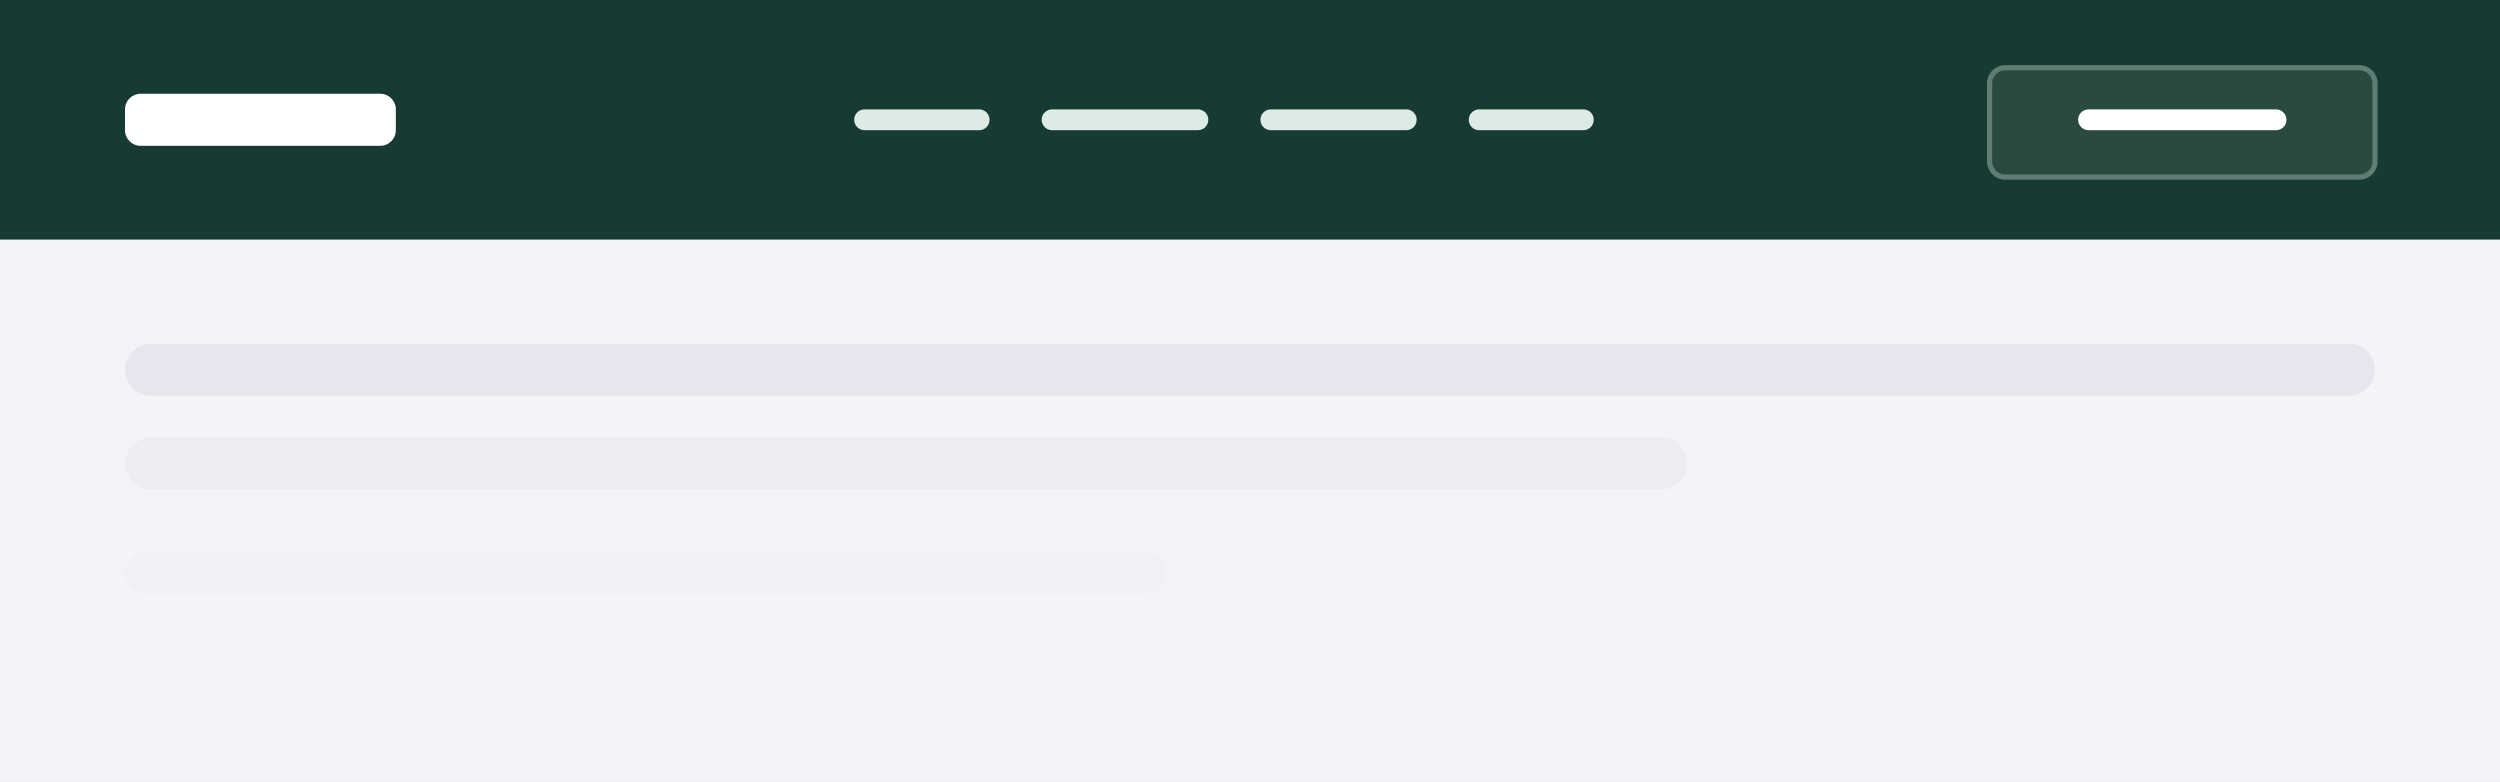
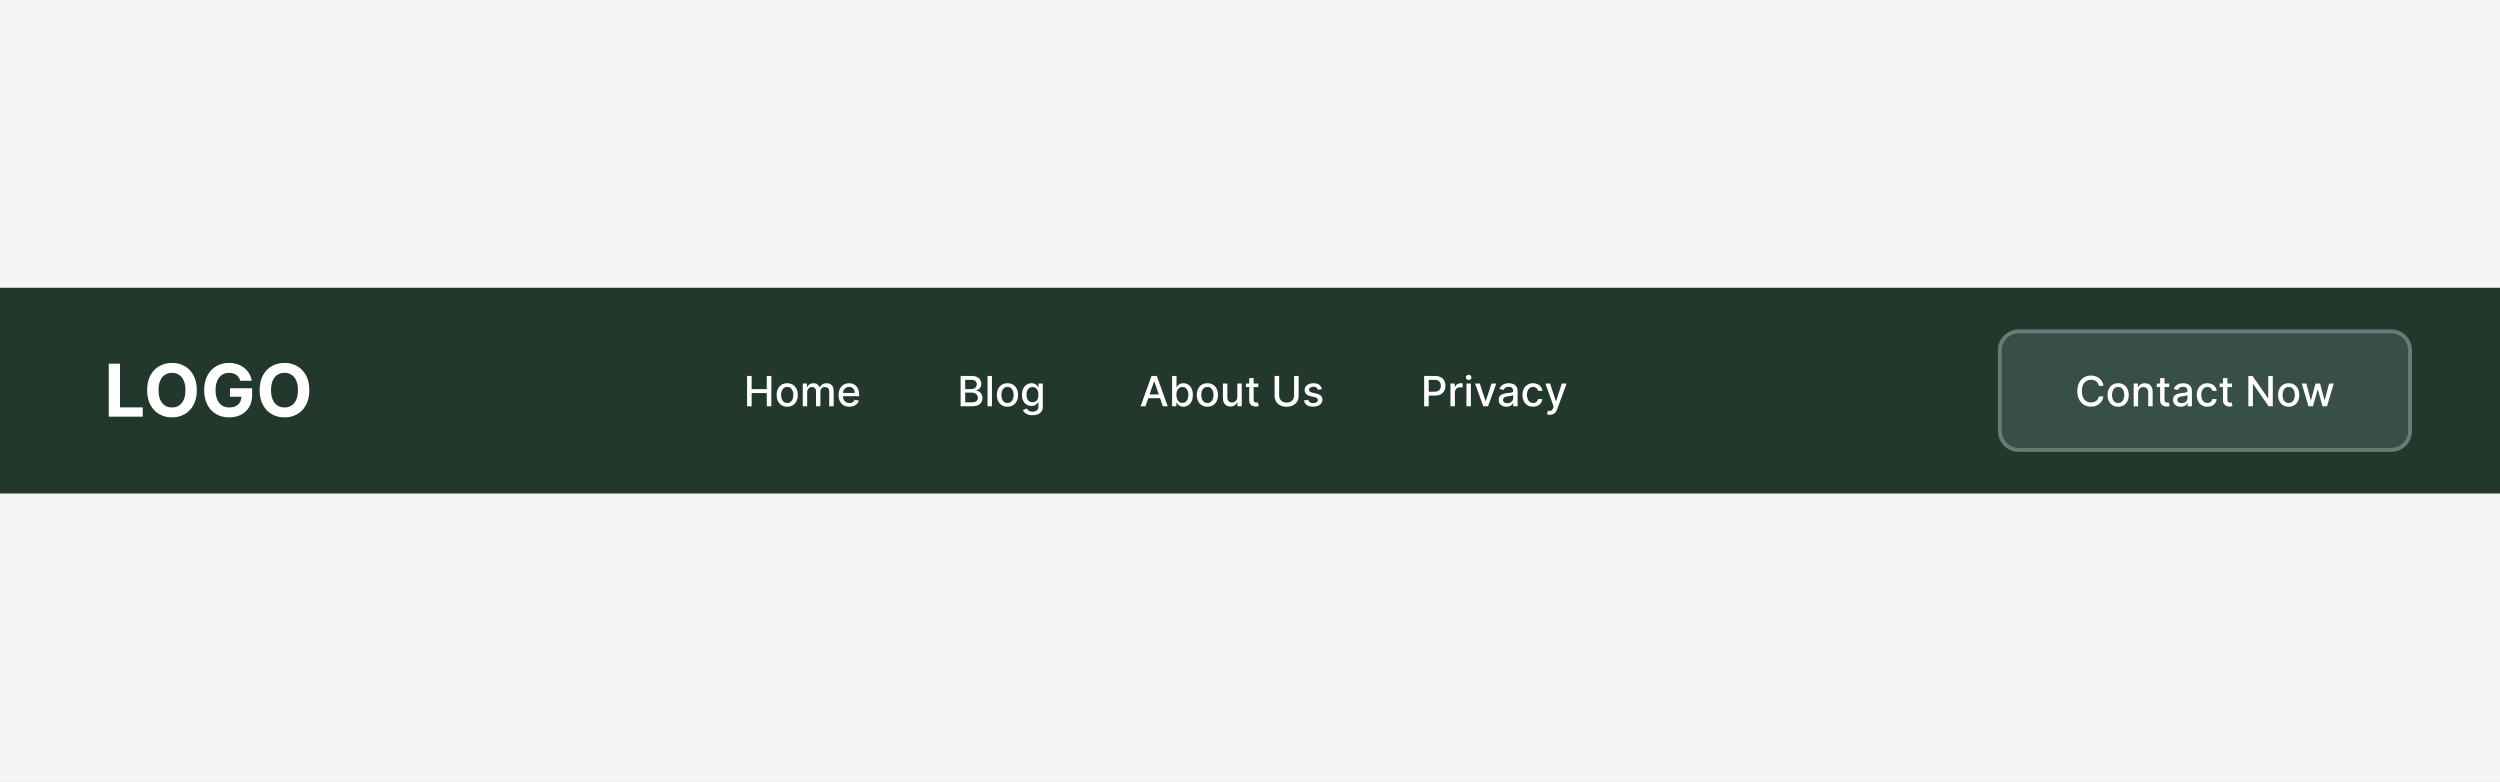
- <svg xmlns="http://www.w3.org/2000/svg" viewBox="0 0 480 150" width="480" height="150" role="img" aria-label="Classic header preview: a dark bar with the brand on the left, navigation centred and one call to action on the right, over the page body">
-   <rect width="480" height="150" fill="#f4f4f8" />
-   <rect x="0" y="0" width="480" height="46" fill="#173b32" />
-   <rect x="24" y="18" width="52" height="10" rx="3" fill="#ffffff" />
-   <rect x="164" y="21" width="26" height="4" rx="2" fill="#dcece4" />
-   <rect x="200" y="21" width="32" height="4" rx="2" fill="#dcece4" />
-   <rect x="242" y="21" width="30" height="4" rx="2" fill="#dcece4" />
-   <rect x="282" y="21" width="24" height="4" rx="2" fill="#dcece4" />
-   <rect x="382" y="13" width="74" height="21" rx="3" fill="#2a4a41" stroke="#5f7d73" />
-   <rect x="399" y="21" width="40" height="4" rx="2" fill="#ffffff" />
-   <rect x="24" y="66" width="432" height="10" rx="5" fill="#e6e6ef" />
-   <rect x="24" y="84" width="300" height="10" rx="5" fill="#ecedf3" />
-   <rect x="24" y="106" width="200" height="8" rx="4" fill="#f0f0f5" />
+ <svg xmlns="http://www.w3.org/2000/svg" width="480" height="150" viewBox="0 0 480 150" fill="none">
+   <rect width="480" height="150" fill="#F5F5F5" />
+   <rect width="480" height="39.5" transform="translate(0 55.25)" fill="#22382D" />
+   <path d="M20.885 80V69.818H23.038V78.225H27.403V80H20.885ZM37.788 74.909C37.788 76.019 37.578 76.964 37.157 77.743C36.739 78.522 36.169 79.117 35.447 79.528C34.727 79.935 33.919 80.139 33.021 80.139C32.116 80.139 31.304 79.934 30.584 79.523C29.865 79.112 29.297 78.517 28.879 77.738C28.462 76.959 28.253 76.016 28.253 74.909C28.253 73.799 28.462 72.854 28.879 72.075C29.297 71.296 29.865 70.703 30.584 70.296C31.304 69.885 32.116 69.679 33.021 69.679C33.919 69.679 34.727 69.885 35.447 70.296C36.169 70.703 36.739 71.296 37.157 72.075C37.578 72.854 37.788 73.799 37.788 74.909ZM35.606 74.909C35.606 74.19 35.498 73.583 35.283 73.09C35.071 72.596 34.771 72.221 34.383 71.966C33.995 71.711 33.541 71.583 33.021 71.583C32.5 71.583 32.046 71.711 31.658 71.966C31.271 72.221 30.969 72.596 30.754 73.09C30.541 73.583 30.435 74.19 30.435 74.909C30.435 75.628 30.541 76.235 30.754 76.729C30.969 77.222 31.271 77.597 31.658 77.852C32.046 78.108 32.5 78.235 33.021 78.235C33.541 78.235 33.995 78.108 34.383 77.852C34.771 77.597 35.071 77.222 35.283 76.729C35.498 76.235 35.606 75.628 35.606 74.909ZM46.134 73.109C46.065 72.867 45.967 72.654 45.841 72.468C45.715 72.279 45.561 72.12 45.379 71.991C45.2 71.858 44.994 71.757 44.762 71.688C44.534 71.618 44.28 71.583 44.002 71.583C43.481 71.583 43.024 71.712 42.629 71.971C42.238 72.229 41.933 72.606 41.715 73.099C41.496 73.59 41.386 74.19 41.386 74.899C41.386 75.608 41.494 76.212 41.71 76.709C41.925 77.206 42.23 77.585 42.624 77.847C43.019 78.106 43.485 78.235 44.022 78.235C44.509 78.235 44.925 78.149 45.269 77.977C45.617 77.801 45.883 77.554 46.065 77.236C46.25 76.918 46.343 76.541 46.343 76.107L46.781 76.172H44.156V74.551H48.416V75.834C48.416 76.729 48.227 77.498 47.85 78.141C47.472 78.78 46.951 79.274 46.288 79.622C45.626 79.967 44.867 80.139 44.011 80.139C43.057 80.139 42.218 79.929 41.496 79.508C40.773 79.084 40.21 78.482 39.806 77.703C39.404 76.921 39.204 75.993 39.204 74.919C39.204 74.094 39.323 73.358 39.562 72.712C39.804 72.062 40.142 71.512 40.576 71.061C41.01 70.61 41.516 70.267 42.093 70.032C42.669 69.797 43.294 69.679 43.967 69.679C44.544 69.679 45.08 69.763 45.578 69.933C46.075 70.098 46.516 70.334 46.9 70.638C47.288 70.943 47.604 71.306 47.85 71.727C48.095 72.145 48.252 72.606 48.322 73.109H46.134ZM59.39 74.909C59.39 76.019 59.179 76.964 58.758 77.743C58.341 78.522 57.771 79.117 57.048 79.528C56.329 79.935 55.52 80.139 54.622 80.139C53.717 80.139 52.905 79.934 52.186 79.523C51.467 79.112 50.898 78.517 50.481 77.738C50.063 76.959 49.854 76.016 49.854 74.909C49.854 73.799 50.063 72.854 50.481 72.075C50.898 71.296 51.467 70.703 52.186 70.296C52.905 69.885 53.717 69.679 54.622 69.679C55.52 69.679 56.329 69.885 57.048 70.296C57.771 70.703 58.341 71.296 58.758 72.075C59.179 72.854 59.39 73.799 59.39 74.909ZM57.207 74.909C57.207 74.19 57.1 73.583 56.884 73.09C56.672 72.596 56.372 72.221 55.984 71.966C55.597 71.711 55.142 71.583 54.622 71.583C54.102 71.583 53.648 71.711 53.26 71.966C52.872 72.221 52.571 72.596 52.355 73.09C52.143 73.583 52.037 74.19 52.037 74.909C52.037 75.628 52.143 76.235 52.355 76.729C52.571 77.222 52.872 77.597 53.26 77.852C53.648 78.108 54.102 78.235 54.622 78.235C55.142 78.235 55.597 78.108 55.984 77.852C56.372 77.597 56.672 77.222 56.884 76.729C57.1 76.235 57.207 75.628 57.207 74.909Z" fill="white" />
+   <path d="M143.439 78V72.182H144.317V74.71H147.218V72.182H148.098V78H147.218V75.463H144.317V78H143.439ZM151.147 78.088C150.738 78.088 150.381 77.994 150.076 77.807C149.771 77.619 149.534 77.357 149.365 77.02C149.197 76.683 149.113 76.289 149.113 75.838C149.113 75.385 149.197 74.99 149.365 74.651C149.534 74.312 149.771 74.048 150.076 73.861C150.381 73.673 150.738 73.579 151.147 73.579C151.556 73.579 151.913 73.673 152.218 73.861C152.523 74.048 152.759 74.312 152.928 74.651C153.096 74.99 153.181 75.385 153.181 75.838C153.181 76.289 153.096 76.683 152.928 77.02C152.759 77.357 152.523 77.619 152.218 77.807C151.913 77.994 151.556 78.088 151.147 78.088ZM151.149 77.375C151.415 77.375 151.634 77.305 151.809 77.165C151.983 77.025 152.112 76.838 152.195 76.605C152.28 76.372 152.323 76.115 152.323 75.835C152.323 75.557 152.28 75.301 152.195 75.068C152.112 74.833 151.983 74.645 151.809 74.503C151.634 74.361 151.415 74.29 151.149 74.29C150.882 74.29 150.661 74.361 150.485 74.503C150.31 74.645 150.181 74.833 150.096 75.068C150.012 75.301 149.971 75.557 149.971 75.835C149.971 76.115 150.012 76.372 150.096 76.605C150.181 76.838 150.31 77.025 150.485 77.165C150.661 77.305 150.882 77.375 151.149 77.375ZM154.129 78V73.636H154.944V74.347H154.998C155.089 74.106 155.238 73.919 155.444 73.784C155.651 73.648 155.898 73.579 156.186 73.579C156.477 73.579 156.722 73.648 156.919 73.784C157.118 73.921 157.264 74.108 157.359 74.347H157.404C157.509 74.114 157.674 73.928 157.902 73.79C158.129 73.65 158.4 73.579 158.714 73.579C159.11 73.579 159.433 73.704 159.683 73.952C159.935 74.2 160.061 74.574 160.061 75.074V78H159.211V75.153C159.211 74.858 159.131 74.644 158.97 74.511C158.809 74.379 158.617 74.312 158.393 74.312C158.117 74.312 157.902 74.398 157.748 74.568C157.595 74.737 157.518 74.954 157.518 75.219V78H156.671V75.099C156.671 74.863 156.598 74.672 156.45 74.528C156.302 74.385 156.11 74.312 155.873 74.312C155.712 74.312 155.564 74.355 155.427 74.44C155.293 74.524 155.184 74.64 155.1 74.79C155.019 74.939 154.978 75.113 154.978 75.31V78H154.129ZM163.08 78.088C162.65 78.088 162.28 77.996 161.969 77.812C161.66 77.627 161.422 77.367 161.253 77.031C161.087 76.694 161.003 76.299 161.003 75.847C161.003 75.4 161.087 75.006 161.253 74.665C161.422 74.324 161.657 74.058 161.958 73.867C162.261 73.675 162.615 73.579 163.02 73.579C163.266 73.579 163.505 73.62 163.736 73.702C163.967 73.783 164.175 73.911 164.358 74.085C164.542 74.26 164.687 74.486 164.793 74.764C164.899 75.041 164.952 75.377 164.952 75.773V76.074H161.483V75.438H164.12C164.12 75.214 164.074 75.016 163.983 74.844C163.892 74.669 163.765 74.532 163.6 74.432C163.437 74.331 163.246 74.281 163.026 74.281C162.787 74.281 162.579 74.34 162.401 74.457C162.225 74.573 162.088 74.724 161.992 74.912C161.897 75.097 161.85 75.299 161.85 75.517V76.014C161.85 76.306 161.901 76.554 162.003 76.758C162.107 76.963 162.252 77.119 162.438 77.227C162.623 77.333 162.84 77.386 163.088 77.386C163.249 77.386 163.396 77.364 163.529 77.318C163.661 77.271 163.776 77.201 163.872 77.108C163.969 77.015 164.043 76.901 164.094 76.764L164.898 76.909C164.834 77.146 164.718 77.353 164.551 77.531C164.387 77.707 164.179 77.845 163.929 77.943C163.681 78.04 163.398 78.088 163.08 78.088Z" fill="white" />
+   <path d="M184.439 78V72.182H186.57C186.983 72.182 187.325 72.25 187.596 72.386C187.866 72.521 188.069 72.704 188.203 72.935C188.338 73.164 188.405 73.422 188.405 73.71C188.405 73.953 188.361 74.157 188.272 74.324C188.183 74.489 188.063 74.621 187.914 74.722C187.766 74.82 187.603 74.892 187.425 74.938V74.994C187.618 75.004 187.807 75.066 187.99 75.182C188.176 75.296 188.329 75.457 188.451 75.668C188.572 75.878 188.632 76.133 188.632 76.435C188.632 76.732 188.562 76.999 188.422 77.236C188.284 77.471 188.07 77.657 187.78 77.796C187.49 77.932 187.12 78 186.669 78H184.439ZM185.317 77.247H186.584C187.005 77.247 187.306 77.166 187.488 77.003C187.669 76.84 187.76 76.636 187.76 76.392C187.76 76.208 187.714 76.04 187.621 75.886C187.528 75.733 187.396 75.611 187.223 75.52C187.053 75.429 186.85 75.383 186.615 75.383H185.317V77.247ZM185.317 74.699H186.493C186.69 74.699 186.867 74.661 187.024 74.585C187.184 74.51 187.31 74.403 187.402 74.267C187.497 74.129 187.544 73.966 187.544 73.778C187.544 73.538 187.46 73.336 187.292 73.173C187.123 73.01 186.864 72.929 186.516 72.929H185.317V74.699ZM190.455 72.182V78H189.605V72.182H190.455ZM193.436 78.088C193.027 78.088 192.67 77.994 192.365 77.807C192.06 77.619 191.823 77.357 191.654 77.02C191.486 76.683 191.402 76.289 191.402 75.838C191.402 75.385 191.486 74.99 191.654 74.651C191.823 74.312 192.06 74.048 192.365 73.861C192.67 73.673 193.027 73.579 193.436 73.579C193.845 73.579 194.202 73.673 194.507 73.861C194.812 74.048 195.048 74.312 195.217 74.651C195.386 74.99 195.47 75.385 195.47 75.838C195.47 76.289 195.386 76.683 195.217 77.02C195.048 77.357 194.812 77.619 194.507 77.807C194.202 77.994 193.845 78.088 193.436 78.088ZM193.439 77.375C193.704 77.375 193.923 77.305 194.098 77.165C194.272 77.025 194.401 76.838 194.484 76.605C194.569 76.372 194.612 76.115 194.612 75.835C194.612 75.557 194.569 75.301 194.484 75.068C194.401 74.833 194.272 74.645 194.098 74.503C193.923 74.361 193.704 74.29 193.439 74.29C193.171 74.29 192.95 74.361 192.774 74.503C192.6 74.645 192.47 74.833 192.385 75.068C192.301 75.301 192.26 75.557 192.26 75.835C192.26 76.115 192.301 76.372 192.385 76.605C192.47 76.838 192.6 77.025 192.774 77.165C192.95 77.305 193.171 77.375 193.439 77.375ZM198.247 79.727C197.901 79.727 197.603 79.682 197.353 79.591C197.104 79.5 196.902 79.38 196.745 79.23C196.587 79.081 196.47 78.917 196.392 78.739L197.122 78.438C197.174 78.521 197.242 78.609 197.327 78.702C197.414 78.796 197.532 78.877 197.679 78.943C197.829 79.01 198.021 79.043 198.256 79.043C198.578 79.043 198.844 78.964 199.054 78.807C199.265 78.651 199.37 78.403 199.37 78.062V77.204H199.316C199.265 77.297 199.191 77.401 199.094 77.514C198.999 77.628 198.869 77.726 198.702 77.81C198.535 77.893 198.319 77.935 198.051 77.935C197.707 77.935 197.396 77.854 197.12 77.693C196.845 77.53 196.627 77.291 196.466 76.974C196.307 76.656 196.228 76.265 196.228 75.801C196.228 75.337 196.306 74.939 196.463 74.608C196.622 74.276 196.84 74.023 197.117 73.847C197.393 73.669 197.707 73.579 198.057 73.579C198.328 73.579 198.547 73.625 198.713 73.716C198.88 73.805 199.01 73.909 199.103 74.028C199.197 74.148 199.27 74.253 199.321 74.344H199.384V73.636H200.216V78.097C200.216 78.472 200.129 78.779 199.955 79.02C199.781 79.26 199.545 79.438 199.247 79.554C198.952 79.669 198.619 79.727 198.247 79.727ZM198.239 77.23C198.483 77.23 198.69 77.173 198.858 77.06C199.029 76.944 199.158 76.779 199.245 76.565C199.334 76.349 199.378 76.091 199.378 75.79C199.378 75.496 199.335 75.238 199.247 75.014C199.16 74.791 199.033 74.617 198.864 74.492C198.695 74.365 198.487 74.301 198.239 74.301C197.983 74.301 197.77 74.367 197.6 74.5C197.429 74.631 197.301 74.809 197.213 75.034C197.128 75.26 197.086 75.511 197.086 75.79C197.086 76.076 197.129 76.327 197.216 76.543C197.303 76.758 197.432 76.927 197.603 77.048C197.775 77.169 197.987 77.23 198.239 77.23Z" fill="white" />
+   <path d="M219.931 78H218.999L221.093 72.182H222.107L224.201 78H223.269L221.624 73.239H221.578L219.931 78ZM220.087 75.722H223.11V76.46H220.087V75.722ZM225.041 78V72.182H225.89V74.344H225.941C225.991 74.253 226.062 74.148 226.154 74.028C226.247 73.909 226.376 73.805 226.541 73.716C226.706 73.625 226.923 73.579 227.194 73.579C227.546 73.579 227.861 73.669 228.137 73.847C228.414 74.025 228.631 74.281 228.788 74.617C228.947 74.952 229.027 75.355 229.027 75.827C229.027 76.298 228.948 76.703 228.791 77.04C228.634 77.375 228.418 77.633 228.143 77.815C227.868 77.995 227.555 78.085 227.203 78.085C226.938 78.085 226.721 78.041 226.552 77.952C226.386 77.863 226.255 77.758 226.16 77.639C226.065 77.52 225.993 77.414 225.941 77.321H225.87V78H225.041ZM225.873 75.818C225.873 76.125 225.918 76.394 226.007 76.625C226.096 76.856 226.225 77.037 226.393 77.168C226.562 77.296 226.768 77.361 227.012 77.361C227.266 77.361 227.478 77.294 227.649 77.159C227.819 77.023 227.948 76.838 228.035 76.605C228.124 76.372 228.169 76.11 228.169 75.818C228.169 75.53 228.125 75.272 228.038 75.043C227.953 74.813 227.824 74.633 227.652 74.5C227.481 74.367 227.268 74.301 227.012 74.301C226.766 74.301 226.558 74.365 226.387 74.492C226.219 74.618 226.091 74.796 226.004 75.023C225.917 75.25 225.873 75.515 225.873 75.818ZM231.819 78.088C231.409 78.088 231.052 77.994 230.747 77.807C230.443 77.619 230.206 77.357 230.037 77.02C229.869 76.683 229.784 76.289 229.784 75.838C229.784 75.385 229.869 74.99 230.037 74.651C230.206 74.312 230.443 74.048 230.747 73.861C231.052 73.673 231.409 73.579 231.819 73.579C232.228 73.579 232.585 73.673 232.89 73.861C233.194 74.048 233.431 74.312 233.6 74.651C233.768 74.99 233.853 75.385 233.853 75.838C233.853 76.289 233.768 76.683 233.6 77.02C233.431 77.357 233.194 77.619 232.89 77.807C232.585 77.994 232.228 78.088 231.819 78.088ZM231.821 77.375C232.087 77.375 232.306 77.305 232.48 77.165C232.655 77.025 232.783 76.838 232.867 76.605C232.952 76.372 232.995 76.115 232.995 75.835C232.995 75.557 232.952 75.301 232.867 75.068C232.783 74.833 232.655 74.645 232.48 74.503C232.306 74.361 232.087 74.29 231.821 74.29C231.554 74.29 231.333 74.361 231.157 74.503C230.982 74.645 230.853 74.833 230.767 75.068C230.684 75.301 230.642 75.557 230.642 75.835C230.642 76.115 230.684 76.372 230.767 76.605C230.853 76.838 230.982 77.025 231.157 77.165C231.333 77.305 231.554 77.375 231.821 77.375ZM237.565 76.19V73.636H238.417V78H237.582V77.244H237.537C237.436 77.477 237.275 77.671 237.054 77.827C236.834 77.98 236.56 78.057 236.233 78.057C235.952 78.057 235.704 77.995 235.488 77.872C235.274 77.747 235.106 77.562 234.983 77.318C234.861 77.074 234.801 76.772 234.801 76.412V73.636H235.65V76.31C235.65 76.607 235.733 76.844 235.897 77.02C236.062 77.196 236.276 77.284 236.539 77.284C236.698 77.284 236.857 77.244 237.014 77.165C237.173 77.085 237.305 76.965 237.409 76.804C237.515 76.643 237.567 76.438 237.565 76.19ZM241.596 73.636V74.318H239.212V73.636H241.596ZM239.851 72.591H240.701V76.719C240.701 76.883 240.725 77.008 240.774 77.091C240.824 77.172 240.887 77.228 240.965 77.258C241.044 77.287 241.131 77.301 241.223 77.301C241.292 77.301 241.351 77.296 241.402 77.287C241.453 77.278 241.493 77.27 241.522 77.264L241.675 77.966C241.626 77.985 241.556 78.004 241.465 78.023C241.374 78.044 241.26 78.055 241.124 78.057C240.9 78.061 240.692 78.021 240.499 77.938C240.306 77.854 240.149 77.725 240.03 77.551C239.911 77.377 239.851 77.158 239.851 76.895V72.591ZM248.462 72.182H249.343V76.008C249.343 76.416 249.247 76.776 249.056 77.091C248.864 77.403 248.596 77.65 248.249 77.829C247.902 78.008 247.496 78.097 247.03 78.097C246.566 78.097 246.161 78.008 245.814 77.829C245.468 77.65 245.199 77.403 245.007 77.091C244.816 76.776 244.721 76.416 244.721 76.008V72.182H245.598V75.938C245.598 76.201 245.656 76.435 245.772 76.639C245.889 76.844 246.055 77.005 246.269 77.122C246.483 77.238 246.737 77.296 247.03 77.296C247.326 77.296 247.58 77.238 247.794 77.122C248.01 77.005 248.175 76.844 248.289 76.639C248.404 76.435 248.462 76.201 248.462 75.938V72.182ZM253.821 74.702L253.051 74.838C253.019 74.74 252.967 74.646 252.897 74.557C252.829 74.468 252.736 74.395 252.619 74.338C252.502 74.281 252.355 74.253 252.179 74.253C251.938 74.253 251.737 74.307 251.576 74.415C251.415 74.521 251.335 74.658 251.335 74.827C251.335 74.972 251.389 75.09 251.497 75.179C251.605 75.268 251.779 75.341 252.02 75.398L252.713 75.557C253.114 75.65 253.413 75.793 253.61 75.986C253.807 76.179 253.906 76.43 253.906 76.739C253.906 77 253.83 77.233 253.679 77.438C253.529 77.64 253.32 77.799 253.051 77.915C252.784 78.03 252.474 78.088 252.122 78.088C251.633 78.088 251.234 77.984 250.926 77.776C250.617 77.565 250.428 77.267 250.358 76.881L251.179 76.756C251.23 76.97 251.335 77.132 251.494 77.242C251.653 77.349 251.86 77.403 252.116 77.403C252.395 77.403 252.617 77.346 252.784 77.23C252.95 77.113 253.034 76.97 253.034 76.801C253.034 76.665 252.983 76.55 252.88 76.457C252.78 76.365 252.626 76.294 252.417 76.247L251.679 76.085C251.271 75.992 250.97 75.845 250.775 75.642C250.582 75.439 250.485 75.183 250.485 74.872C250.485 74.615 250.557 74.389 250.701 74.196C250.845 74.003 251.044 73.852 251.298 73.744C251.552 73.635 251.842 73.579 252.17 73.579C252.642 73.579 253.013 73.682 253.284 73.886C253.555 74.089 253.734 74.361 253.821 74.702Z" fill="white" />
+   <path d="M273.439 78V72.182H275.513C275.966 72.182 276.341 72.264 276.638 72.429C276.935 72.594 277.158 72.819 277.306 73.105C277.453 73.389 277.527 73.709 277.527 74.065C277.527 74.423 277.453 74.745 277.303 75.031C277.155 75.315 276.932 75.541 276.632 75.707C276.335 75.872 275.961 75.954 275.51 75.954H274.084V75.21H275.431C275.717 75.21 275.949 75.161 276.127 75.062C276.305 74.962 276.435 74.826 276.519 74.653C276.602 74.481 276.644 74.285 276.644 74.065C276.644 73.846 276.602 73.651 276.519 73.48C276.435 73.31 276.304 73.176 276.124 73.079C275.946 72.983 275.711 72.935 275.419 72.935H274.317V78H273.439ZM278.488 78V73.636H279.309V74.329H279.355C279.434 74.095 279.574 73.91 279.775 73.776C279.978 73.639 280.207 73.571 280.463 73.571C280.516 73.571 280.578 73.573 280.65 73.577C280.724 73.581 280.782 73.585 280.823 73.591V74.403C280.789 74.394 280.729 74.383 280.642 74.372C280.555 74.359 280.467 74.352 280.38 74.352C280.18 74.352 280.001 74.395 279.843 74.48C279.688 74.563 279.565 74.68 279.474 74.829C279.383 74.977 279.338 75.146 279.338 75.335V78H278.488ZM281.559 78V73.636H282.408V78H281.559ZM281.988 72.963C281.84 72.963 281.713 72.914 281.607 72.815C281.503 72.715 281.451 72.596 281.451 72.457C281.451 72.317 281.503 72.198 281.607 72.099C281.713 71.999 281.84 71.949 281.988 71.949C282.135 71.949 282.261 71.999 282.365 72.099C282.471 72.198 282.524 72.317 282.524 72.457C282.524 72.596 282.471 72.715 282.365 72.815C282.261 72.914 282.135 72.963 281.988 72.963ZM287.284 73.636L285.701 78H284.792L283.207 73.636H284.119L285.224 76.994H285.27L286.372 73.636H287.284ZM289.227 78.097C288.95 78.097 288.7 78.046 288.477 77.943C288.253 77.839 288.076 77.688 287.946 77.492C287.817 77.294 287.752 77.053 287.752 76.767C287.752 76.521 287.8 76.318 287.895 76.159C287.989 76 288.117 75.874 288.278 75.781C288.439 75.688 288.619 75.618 288.818 75.571C289.017 75.524 289.219 75.488 289.426 75.463C289.687 75.433 289.899 75.408 290.062 75.389C290.225 75.368 290.343 75.335 290.417 75.29C290.491 75.244 290.528 75.171 290.528 75.068V75.048C290.528 74.8 290.458 74.608 290.318 74.472C290.18 74.335 289.973 74.267 289.698 74.267C289.413 74.267 289.187 74.331 289.022 74.457C288.859 74.582 288.747 74.722 288.684 74.875L287.886 74.693C287.981 74.428 288.119 74.214 288.301 74.051C288.484 73.886 288.696 73.767 288.934 73.693C289.173 73.617 289.424 73.579 289.687 73.579C289.861 73.579 290.046 73.6 290.241 73.642C290.438 73.682 290.622 73.756 290.792 73.864C290.965 73.972 291.106 74.126 291.216 74.327C291.325 74.526 291.38 74.784 291.38 75.102V78H290.551V77.403H290.517C290.462 77.513 290.379 77.621 290.27 77.727C290.16 77.833 290.019 77.921 289.846 77.992C289.674 78.062 289.467 78.097 289.227 78.097ZM289.412 77.415C289.646 77.415 289.847 77.368 290.014 77.276C290.182 77.183 290.31 77.062 290.397 76.912C290.486 76.76 290.531 76.599 290.531 76.426V75.864C290.501 75.894 290.442 75.922 290.355 75.949C290.27 75.974 290.172 75.995 290.062 76.014C289.952 76.031 289.845 76.047 289.741 76.062C289.637 76.076 289.55 76.087 289.48 76.097C289.315 76.117 289.164 76.153 289.028 76.202C288.894 76.251 288.786 76.322 288.704 76.415C288.625 76.506 288.585 76.627 288.585 76.778C288.585 76.989 288.663 77.148 288.818 77.256C288.973 77.362 289.171 77.415 289.412 77.415ZM294.35 78.088C293.927 78.088 293.564 77.992 293.259 77.801C292.956 77.608 292.723 77.342 292.56 77.003C292.397 76.664 292.316 76.276 292.316 75.838C292.316 75.395 292.399 75.004 292.566 74.665C292.732 74.324 292.967 74.058 293.27 73.867C293.573 73.675 293.93 73.579 294.341 73.579C294.673 73.579 294.968 73.641 295.228 73.764C295.487 73.885 295.696 74.056 295.855 74.276C296.016 74.495 296.112 74.752 296.142 75.046H295.316C295.27 74.841 295.166 74.665 295.003 74.517C294.842 74.369 294.626 74.296 294.355 74.296C294.119 74.296 293.911 74.358 293.733 74.483C293.557 74.606 293.42 74.782 293.321 75.011C293.223 75.239 293.174 75.508 293.174 75.818C293.174 76.136 293.222 76.411 293.319 76.642C293.415 76.873 293.551 77.052 293.728 77.179C293.906 77.306 294.115 77.369 294.355 77.369C294.516 77.369 294.662 77.34 294.793 77.281C294.926 77.221 295.036 77.135 295.125 77.023C295.216 76.911 295.28 76.776 295.316 76.619H296.142C296.112 76.901 296.02 77.153 295.867 77.375C295.713 77.597 295.508 77.771 295.25 77.898C294.995 78.025 294.694 78.088 294.35 78.088ZM297.588 79.636C297.461 79.636 297.345 79.626 297.241 79.605C297.137 79.586 297.059 79.565 297.008 79.543L297.213 78.847C297.368 78.888 297.506 78.906 297.627 78.901C297.749 78.895 297.856 78.849 297.948 78.764C298.043 78.679 298.127 78.54 298.198 78.347L298.304 78.057L296.707 73.636H297.616L298.721 77.023H298.767L299.872 73.636H300.784L298.985 78.582C298.902 78.81 298.796 79.002 298.667 79.159C298.538 79.318 298.385 79.438 298.207 79.517C298.029 79.597 297.823 79.636 297.588 79.636Z" fill="white" />
+   <rect x="383.6" y="63.25" width="79.5" height="23.5" rx="4" fill="#384E48" />
+   <rect x="383.975" y="63.625" width="78.75" height="22.75" rx="3.625" stroke="white" stroke-opacity="0.25" stroke-width="0.75" />
+   <path d="M403.865 74.074H402.978C402.944 73.885 402.881 73.718 402.788 73.574C402.695 73.43 402.581 73.308 402.447 73.207C402.312 73.107 402.162 73.031 401.995 72.98C401.83 72.929 401.655 72.903 401.47 72.903C401.134 72.903 400.834 72.988 400.569 73.156C400.306 73.325 400.097 73.572 399.944 73.898C399.793 74.224 399.717 74.621 399.717 75.091C399.717 75.564 399.793 75.964 399.944 76.29C400.097 76.615 400.307 76.862 400.572 77.028C400.837 77.195 401.135 77.278 401.467 77.278C401.651 77.278 401.825 77.254 401.99 77.204C402.156 77.153 402.307 77.079 402.441 76.98C402.576 76.882 402.689 76.761 402.782 76.619C402.877 76.475 402.942 76.311 402.978 76.125L403.865 76.128C403.817 76.414 403.725 76.677 403.589 76.918C403.454 77.156 403.281 77.363 403.069 77.537C402.859 77.709 402.618 77.843 402.347 77.938C402.077 78.032 401.781 78.079 401.461 78.079C400.957 78.079 400.508 77.96 400.115 77.722C399.721 77.481 399.41 77.137 399.183 76.69C398.957 76.243 398.845 75.71 398.845 75.091C398.845 74.47 398.958 73.937 399.186 73.492C399.413 73.044 399.723 72.702 400.117 72.463C400.511 72.222 400.959 72.102 401.461 72.102C401.77 72.102 402.058 72.147 402.325 72.236C402.594 72.323 402.835 72.452 403.049 72.622C403.263 72.791 403.44 72.997 403.58 73.242C403.721 73.484 403.815 73.761 403.865 74.074ZM406.685 78.088C406.276 78.088 405.919 77.994 405.614 77.807C405.309 77.619 405.072 77.357 404.904 77.02C404.735 76.683 404.651 76.289 404.651 75.838C404.651 75.385 404.735 74.99 404.904 74.651C405.072 74.312 405.309 74.048 405.614 73.861C405.919 73.673 406.276 73.579 406.685 73.579C407.094 73.579 407.451 73.673 407.756 73.861C408.061 74.048 408.298 74.312 408.466 74.651C408.635 74.99 408.719 75.385 408.719 75.838C408.719 76.289 408.635 76.683 408.466 77.02C408.298 77.357 408.061 77.619 407.756 77.807C407.451 77.994 407.094 78.088 406.685 78.088ZM406.688 77.375C406.953 77.375 407.173 77.305 407.347 77.165C407.521 77.025 407.65 76.838 407.733 76.605C407.818 76.372 407.861 76.115 407.861 75.835C407.861 75.557 407.818 75.301 407.733 75.068C407.65 74.833 407.521 74.645 407.347 74.503C407.173 74.361 406.953 74.29 406.688 74.29C406.421 74.29 406.199 74.361 406.023 74.503C405.849 74.645 405.719 74.833 405.634 75.068C405.55 75.301 405.509 75.557 405.509 75.835C405.509 76.115 405.55 76.372 405.634 76.605C405.719 76.838 405.849 77.025 406.023 77.165C406.199 77.305 406.421 77.375 406.688 77.375ZM410.517 75.409V78H409.667V73.636H410.482V74.347H410.536C410.637 74.115 410.794 73.93 411.008 73.79C411.224 73.65 411.496 73.579 411.823 73.579C412.121 73.579 412.381 73.642 412.605 73.767C412.828 73.89 413.001 74.074 413.124 74.318C413.248 74.562 413.309 74.865 413.309 75.224V78H412.46V75.327C412.46 75.01 412.377 74.763 412.213 74.585C412.048 74.405 411.821 74.315 411.534 74.315C411.337 74.315 411.161 74.358 411.008 74.443C410.856 74.528 410.736 74.653 410.647 74.818C410.56 74.981 410.517 75.178 410.517 75.409ZM416.485 73.636V74.318H414.102V73.636H416.485ZM414.741 72.591H415.59V76.719C415.59 76.883 415.615 77.008 415.664 77.091C415.713 77.172 415.777 77.228 415.855 77.258C415.934 77.287 416.02 77.301 416.113 77.301C416.181 77.301 416.241 77.296 416.292 77.287C416.343 77.278 416.383 77.27 416.411 77.264L416.565 77.966C416.516 77.985 416.446 78.004 416.355 78.023C416.264 78.044 416.15 78.055 416.014 78.057C415.79 78.061 415.582 78.021 415.389 77.938C415.196 77.854 415.039 77.725 414.92 77.551C414.801 77.377 414.741 77.158 414.741 76.895V72.591ZM418.695 78.097C418.418 78.097 418.168 78.046 417.945 77.943C417.721 77.839 417.544 77.688 417.414 77.492C417.285 77.294 417.22 77.053 417.22 76.767C417.22 76.521 417.268 76.318 417.362 76.159C417.457 76 417.585 75.874 417.746 75.781C417.907 75.688 418.087 75.618 418.286 75.571C418.485 75.524 418.687 75.488 418.894 75.463C419.155 75.433 419.367 75.408 419.53 75.389C419.693 75.368 419.811 75.335 419.885 75.29C419.959 75.244 419.996 75.171 419.996 75.068V75.048C419.996 74.8 419.926 74.608 419.786 74.472C419.647 74.335 419.441 74.267 419.166 74.267C418.88 74.267 418.655 74.331 418.49 74.457C418.327 74.582 418.215 74.722 418.152 74.875L417.354 74.693C417.449 74.428 417.587 74.214 417.769 74.051C417.952 73.886 418.164 73.767 418.402 73.693C418.641 73.617 418.892 73.579 419.155 73.579C419.329 73.579 419.514 73.6 419.709 73.642C419.906 73.682 420.09 73.756 420.26 73.864C420.432 73.972 420.574 74.126 420.683 74.327C420.793 74.526 420.848 74.784 420.848 75.102V78H420.019V77.403H419.985C419.93 77.513 419.847 77.621 419.737 77.727C419.628 77.833 419.486 77.921 419.314 77.992C419.142 78.062 418.935 78.097 418.695 78.097ZM418.879 77.415C419.114 77.415 419.315 77.368 419.482 77.276C419.65 77.183 419.778 77.062 419.865 76.912C419.954 76.76 419.999 76.599 419.999 76.426V75.864C419.968 75.894 419.91 75.922 419.823 75.949C419.737 75.974 419.64 75.995 419.53 76.014C419.42 76.031 419.313 76.047 419.209 76.062C419.105 76.076 419.018 76.087 418.948 76.097C418.783 76.117 418.632 76.153 418.496 76.202C418.361 76.251 418.254 76.322 418.172 76.415C418.093 76.506 418.053 76.627 418.053 76.778C418.053 76.989 418.13 77.148 418.286 77.256C418.441 77.362 418.639 77.415 418.879 77.415ZM423.818 78.088C423.395 78.088 423.032 77.992 422.727 77.801C422.424 77.608 422.191 77.342 422.028 77.003C421.865 76.664 421.784 76.276 421.784 75.838C421.784 75.395 421.867 75.004 422.034 74.665C422.2 74.324 422.435 74.058 422.738 73.867C423.041 73.675 423.398 73.579 423.809 73.579C424.141 73.579 424.436 73.641 424.696 73.764C424.955 73.885 425.164 74.056 425.323 74.276C425.484 74.495 425.58 74.752 425.61 75.046H424.784C424.738 74.841 424.634 74.665 424.471 74.517C424.31 74.369 424.094 74.296 423.823 74.296C423.587 74.296 423.379 74.358 423.201 74.483C423.025 74.606 422.888 74.782 422.789 75.011C422.691 75.239 422.642 75.508 422.642 75.818C422.642 76.136 422.69 76.411 422.786 76.642C422.883 76.873 423.019 77.052 423.196 77.179C423.374 77.306 423.583 77.369 423.823 77.369C423.984 77.369 424.13 77.34 424.261 77.281C424.393 77.221 424.504 77.135 424.593 77.023C424.684 76.911 424.748 76.776 424.784 76.619H425.61C425.58 76.901 425.488 77.153 425.335 77.375C425.181 77.597 424.976 77.771 424.718 77.898C424.463 78.025 424.162 78.088 423.818 78.088ZM428.556 73.636V74.318H426.172V73.636H428.556ZM426.811 72.591H427.661V76.719C427.661 76.883 427.685 77.008 427.735 77.091C427.784 77.172 427.847 77.228 427.925 77.258C428.004 77.287 428.091 77.301 428.183 77.301C428.252 77.301 428.311 77.296 428.362 77.287C428.414 77.278 428.453 77.27 428.482 77.264L428.635 77.966C428.586 77.985 428.516 78.004 428.425 78.023C428.334 78.044 428.22 78.055 428.084 78.057C427.861 78.061 427.652 78.021 427.459 77.938C427.266 77.854 427.11 77.725 426.99 77.551C426.871 77.377 426.811 77.158 426.811 76.895V72.591ZM436.377 72.182V78H435.57L432.612 73.733H432.558V78H431.681V72.182H432.493L435.453 76.454H435.507V72.182H436.377ZM439.427 78.088C439.018 78.088 438.661 77.994 438.356 77.807C438.051 77.619 437.814 77.357 437.646 77.02C437.477 76.683 437.393 76.289 437.393 75.838C437.393 75.385 437.477 74.99 437.646 74.651C437.814 74.312 438.051 74.048 438.356 73.861C438.661 73.673 439.018 73.579 439.427 73.579C439.836 73.579 440.193 73.673 440.498 73.861C440.803 74.048 441.04 74.312 441.208 74.651C441.377 74.99 441.461 75.385 441.461 75.838C441.461 76.289 441.377 76.683 441.208 77.02C441.04 77.357 440.803 77.619 440.498 77.807C440.193 77.994 439.836 78.088 439.427 78.088ZM439.43 77.375C439.695 77.375 439.915 77.305 440.089 77.165C440.263 77.025 440.392 76.838 440.475 76.605C440.561 76.372 440.603 76.115 440.603 75.835C440.603 75.557 440.561 75.301 440.475 75.068C440.392 74.833 440.263 74.645 440.089 74.503C439.915 74.361 439.695 74.29 439.43 74.29C439.163 74.29 438.941 74.361 438.765 74.503C438.591 74.645 438.461 74.833 438.376 75.068C438.293 75.301 438.251 75.557 438.251 75.835C438.251 76.115 438.293 76.372 438.376 76.605C438.461 76.838 438.591 77.025 438.765 77.165C438.941 77.305 439.163 77.375 439.43 77.375ZM443.222 78L441.938 73.636H442.816L443.671 76.841H443.714L444.572 73.636H445.45L446.302 76.827H446.345L447.194 73.636H448.072L446.791 78H445.924L445.038 74.849H444.972L444.086 78H443.222Z" fill="white" />
</svg>
